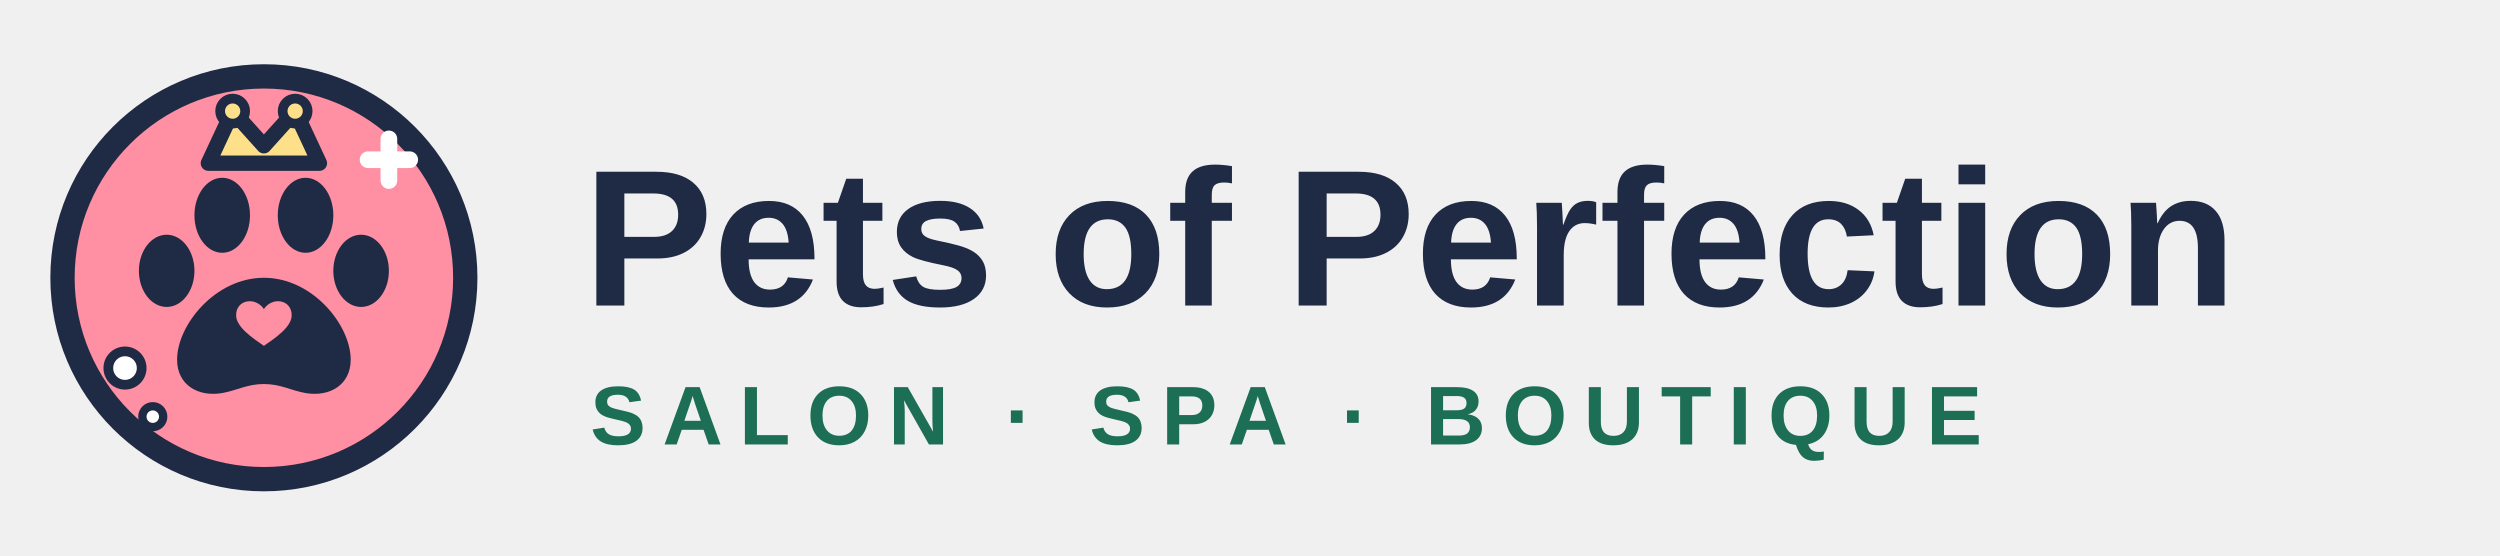
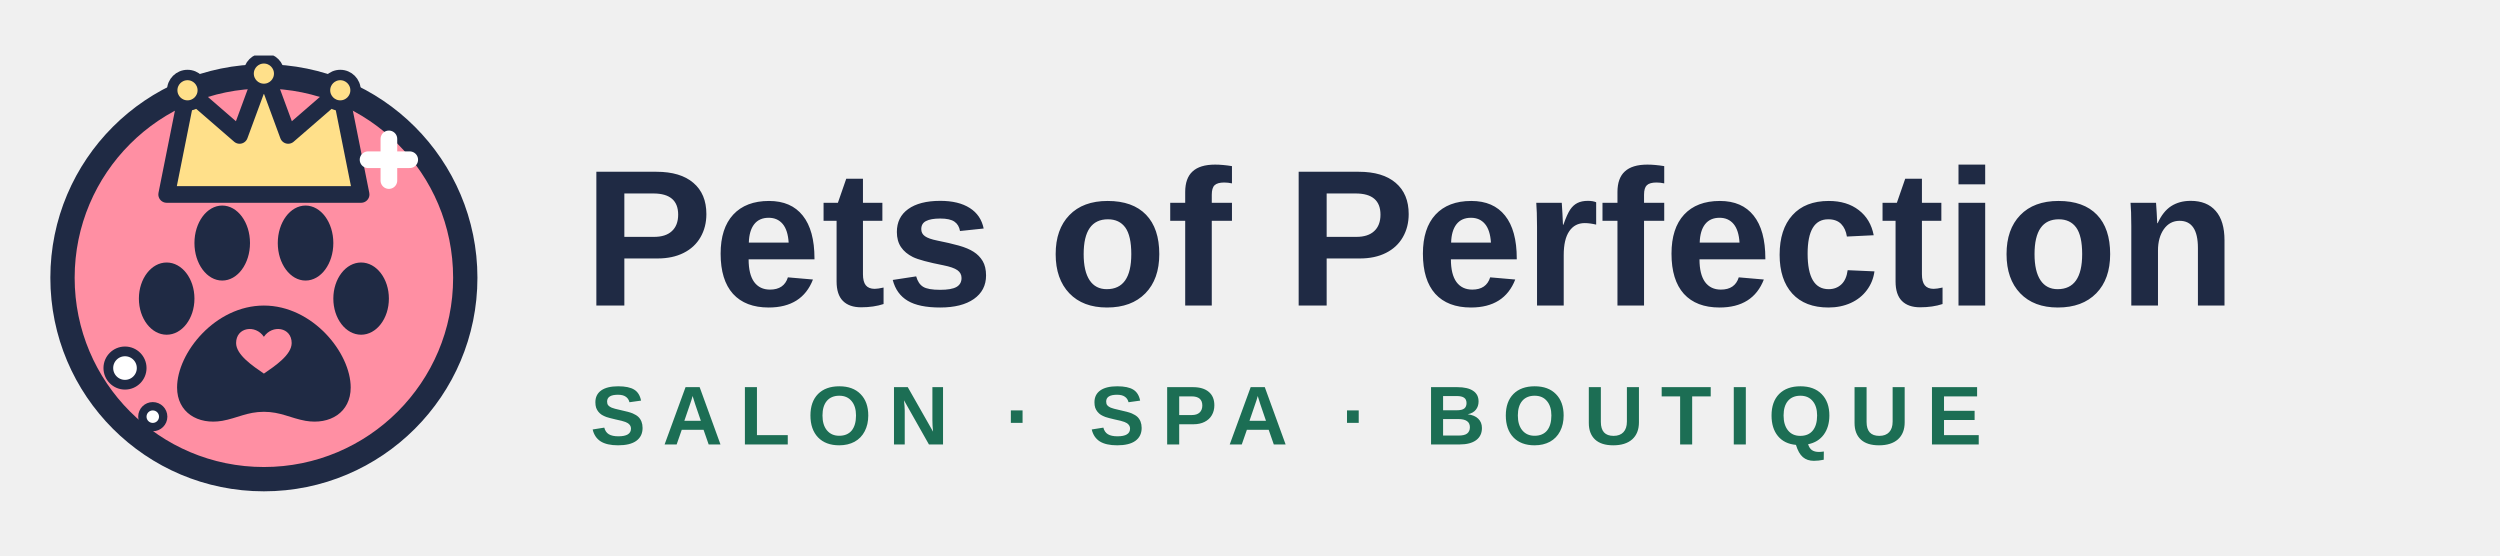
<svg xmlns="http://www.w3.org/2000/svg" viewBox="0 0 360 80" role="img" aria-label="Pets of Perfection">
  <g transform="translate(6 8)">
    <svg width="64" height="64" viewBox="0 0 64 64">
      <circle cx="32" cy="32" r="29" fill="#FF8FA3" stroke="#1F2A44" stroke-width="3.5" />
-       <g fill="#1F2A44">
+       <g fill="#1F2A44" transform="translate(0 4)">
        <ellipse cx="18" cy="31" rx="4" ry="5.2" />
        <ellipse cx="26" cy="23" rx="4" ry="5.4" />
        <ellipse cx="38" cy="23" rx="4" ry="5.4" />
        <ellipse cx="46" cy="31" rx="4" ry="5.2" />
        <path d="M32 32c-7 0-12.5 6.8-12.5 11.8 0 3.6 3 5.4 6.5 4.8 2.2-.4 3.6-1.3 6-1.3s3.8.9 6 1.3c3.5.6 6.5-1.2 6.5-4.8C44.5 38.8 39 32 32 32z" />
      </g>
-       <path d="M24 15.5 27.5 8l4.5 5 4.5-5 3.5 7.5z" fill="#FFE08A" stroke="#1F2A44" stroke-width="2.2" stroke-linejoin="round" />
-       <circle cx="27.5" cy="8" r="1.8" fill="#FFE08A" stroke="#1F2A44" stroke-width="1.4" />
-       <circle cx="36.5" cy="8" r="1.8" fill="#FFE08A" stroke="#1F2A44" stroke-width="1.4" />
-       <path d="M32 36.5c-1.2-1.8-4-1.4-4 .9 0 1.7 2.4 3.3 4 4.4 1.6-1.1 4-2.7 4-4.4 0-2.3-2.8-2.7-4-.9z" fill="#FF8FA3" />
+       <path d="M18 20 21 5l7.5 6.5L32 2l3.5 9.5L43 5l3 15z" fill="#FFE08A" stroke="#1F2A44" stroke-width="2.4" stroke-linejoin="round" />
+       <circle cx="21" cy="5" r="2.2" fill="#FFE08A" stroke="#1F2A44" stroke-width="1.5" />
+       <circle cx="32" cy="2.6" r="2.2" fill="#FFE08A" stroke="#1F2A44" stroke-width="1.5" />
+       <circle cx="43" cy="5" r="2.2" fill="#FFE08A" stroke="#1F2A44" stroke-width="1.5" />
+       <path transform="translate(0 4)" d="M32 36.5c-1.2-1.8-4-1.4-4 .9 0 1.7 2.4 3.3 4 4.4 1.6-1.1 4-2.7 4-4.4 0-2.3-2.8-2.7-4-.9z" fill="#FF8FA3" />
      <path d="M50 12v6M47 15h6" stroke="#fff" stroke-width="2.4" stroke-linecap="round" />
      <circle cx="12" cy="45" r="2.4" fill="#fff" stroke="#1F2A44" stroke-width="1.4" />
      <circle cx="16" cy="52" r="1.5" fill="#fff" stroke="#1F2A44" stroke-width="1.2" />
    </svg>
  </g>
  <text x="84" y="44" font-family="Bricolage Grotesque,Nunito Sans,Arial,sans-serif" font-weight="800" font-size="28" fill="#1F2A44">Pets of Perfection</text>
  <text x="85" y="64" font-family="Nunito Sans,Arial,sans-serif" font-weight="800" font-size="12" letter-spacing="2.4" fill="#1C6E54">SALON · SPA · BOUTIQUE</text>
</svg>
